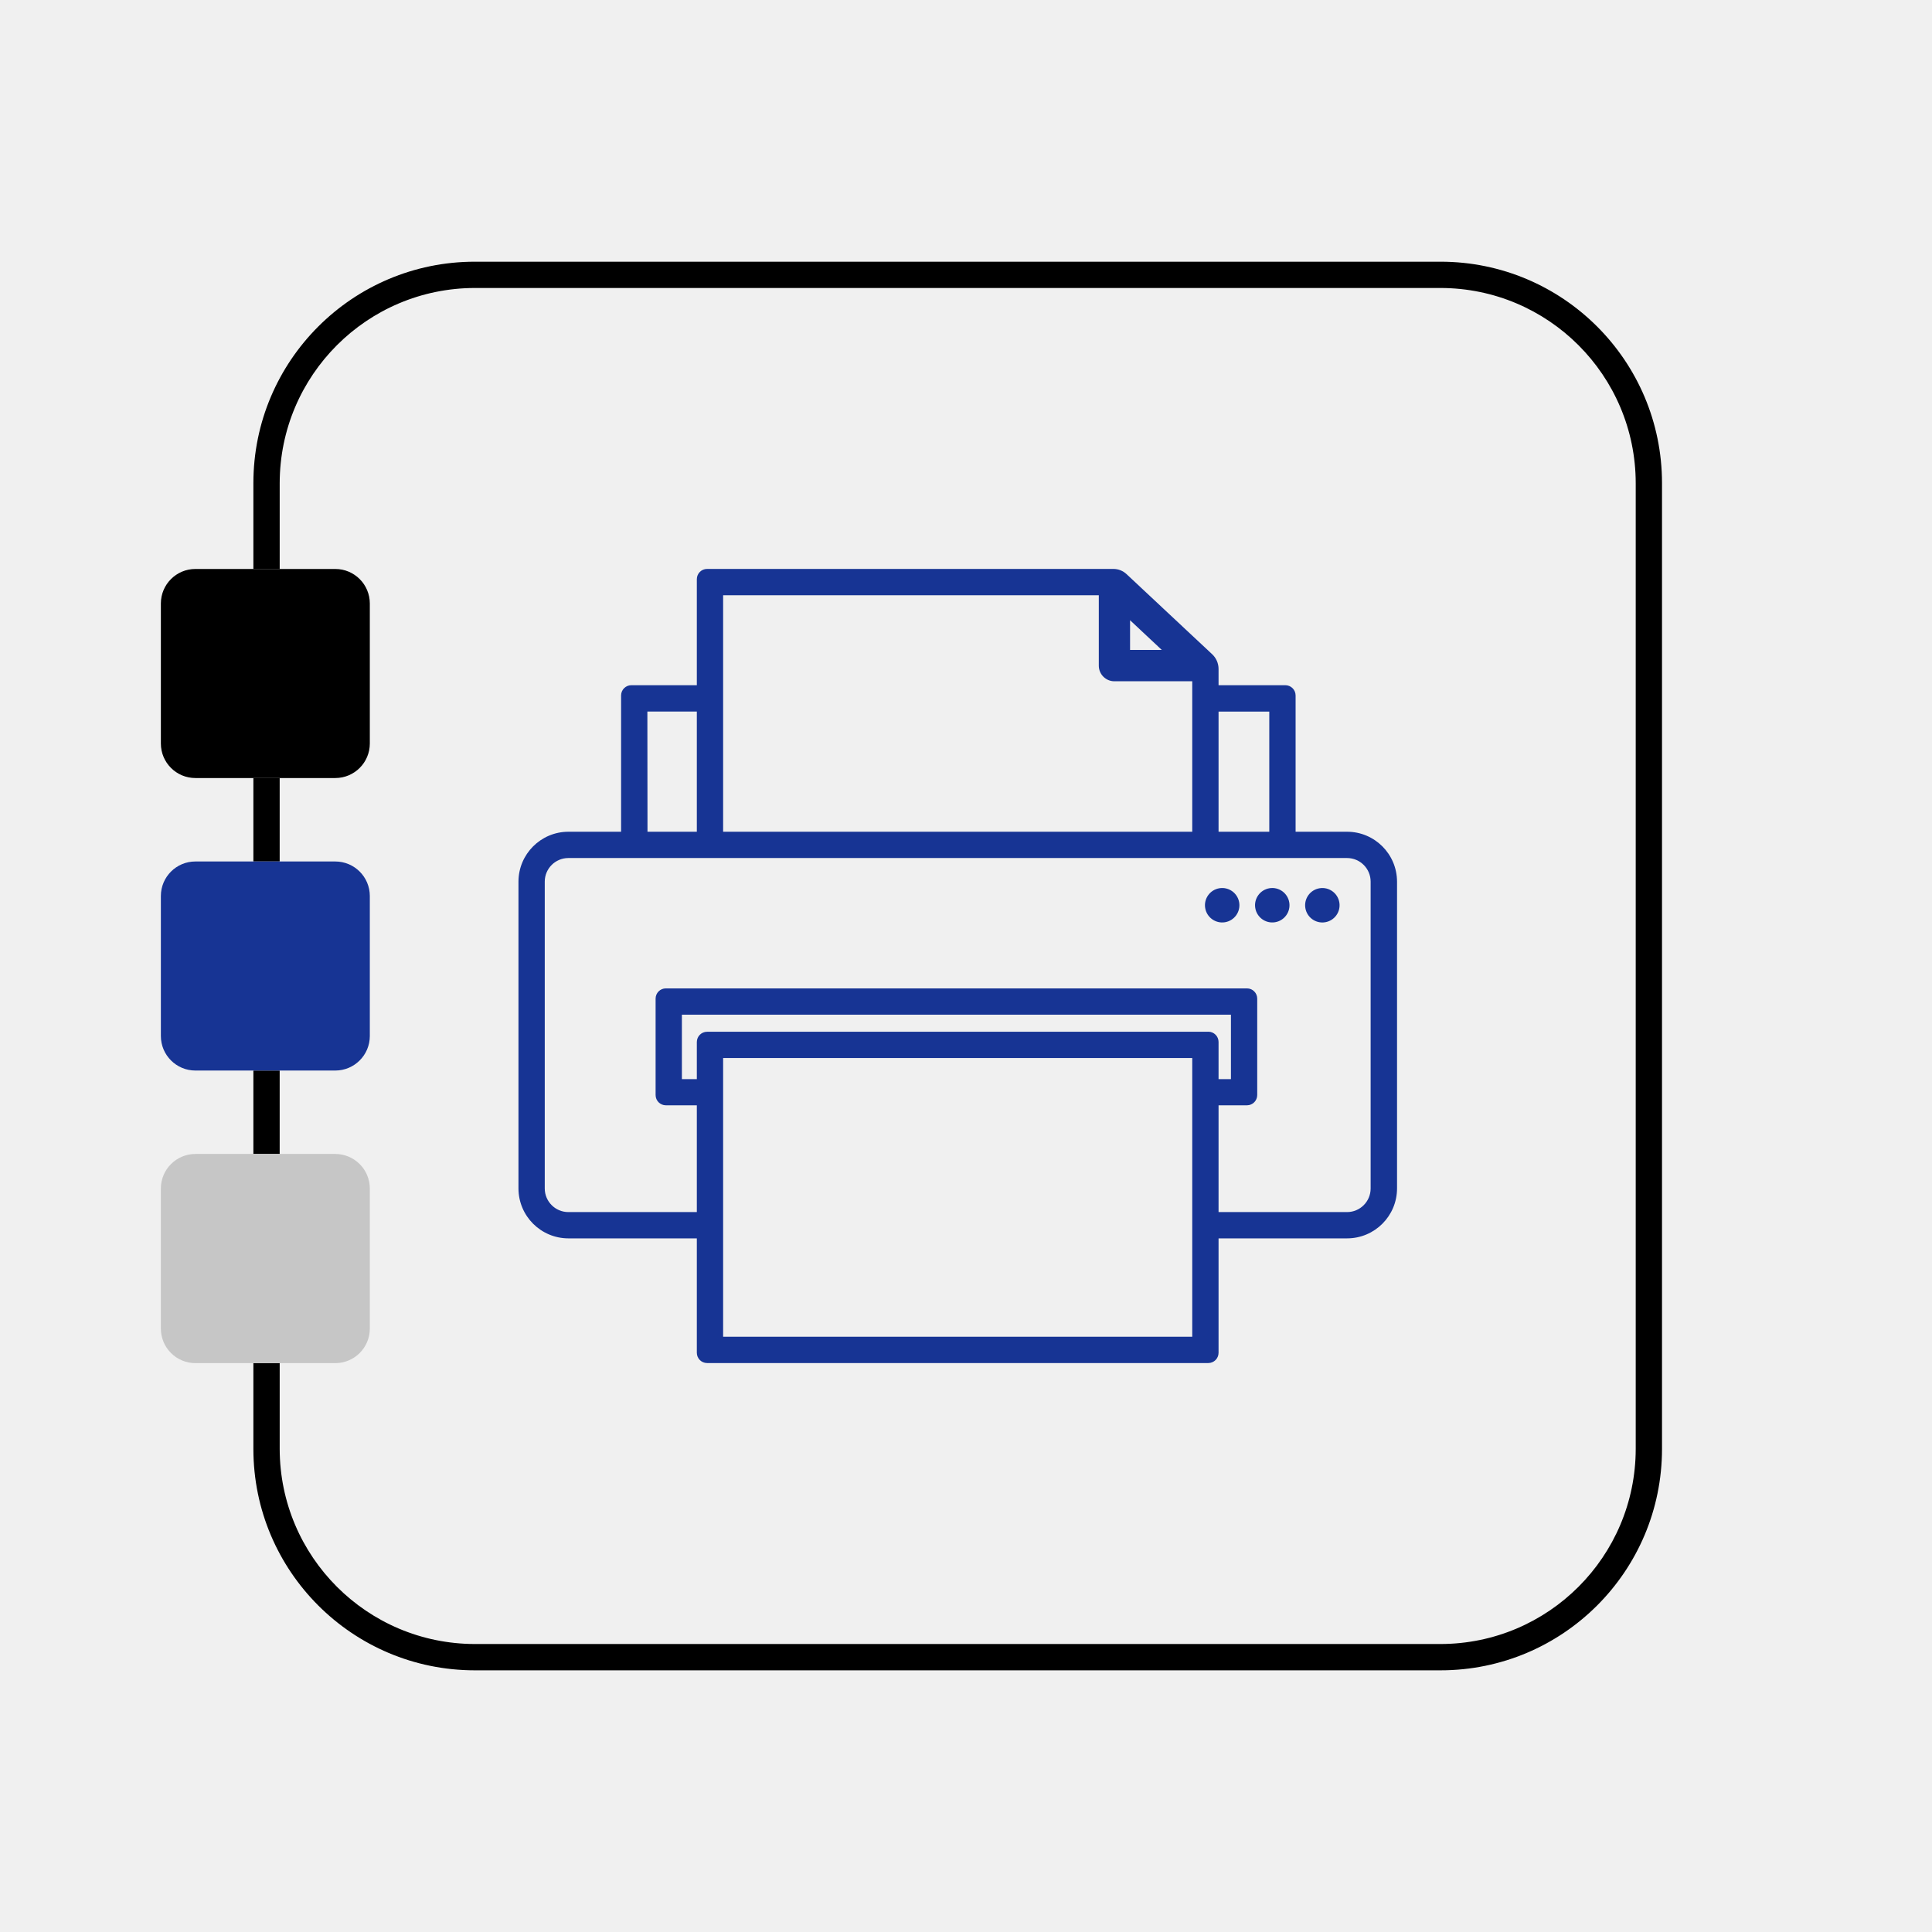
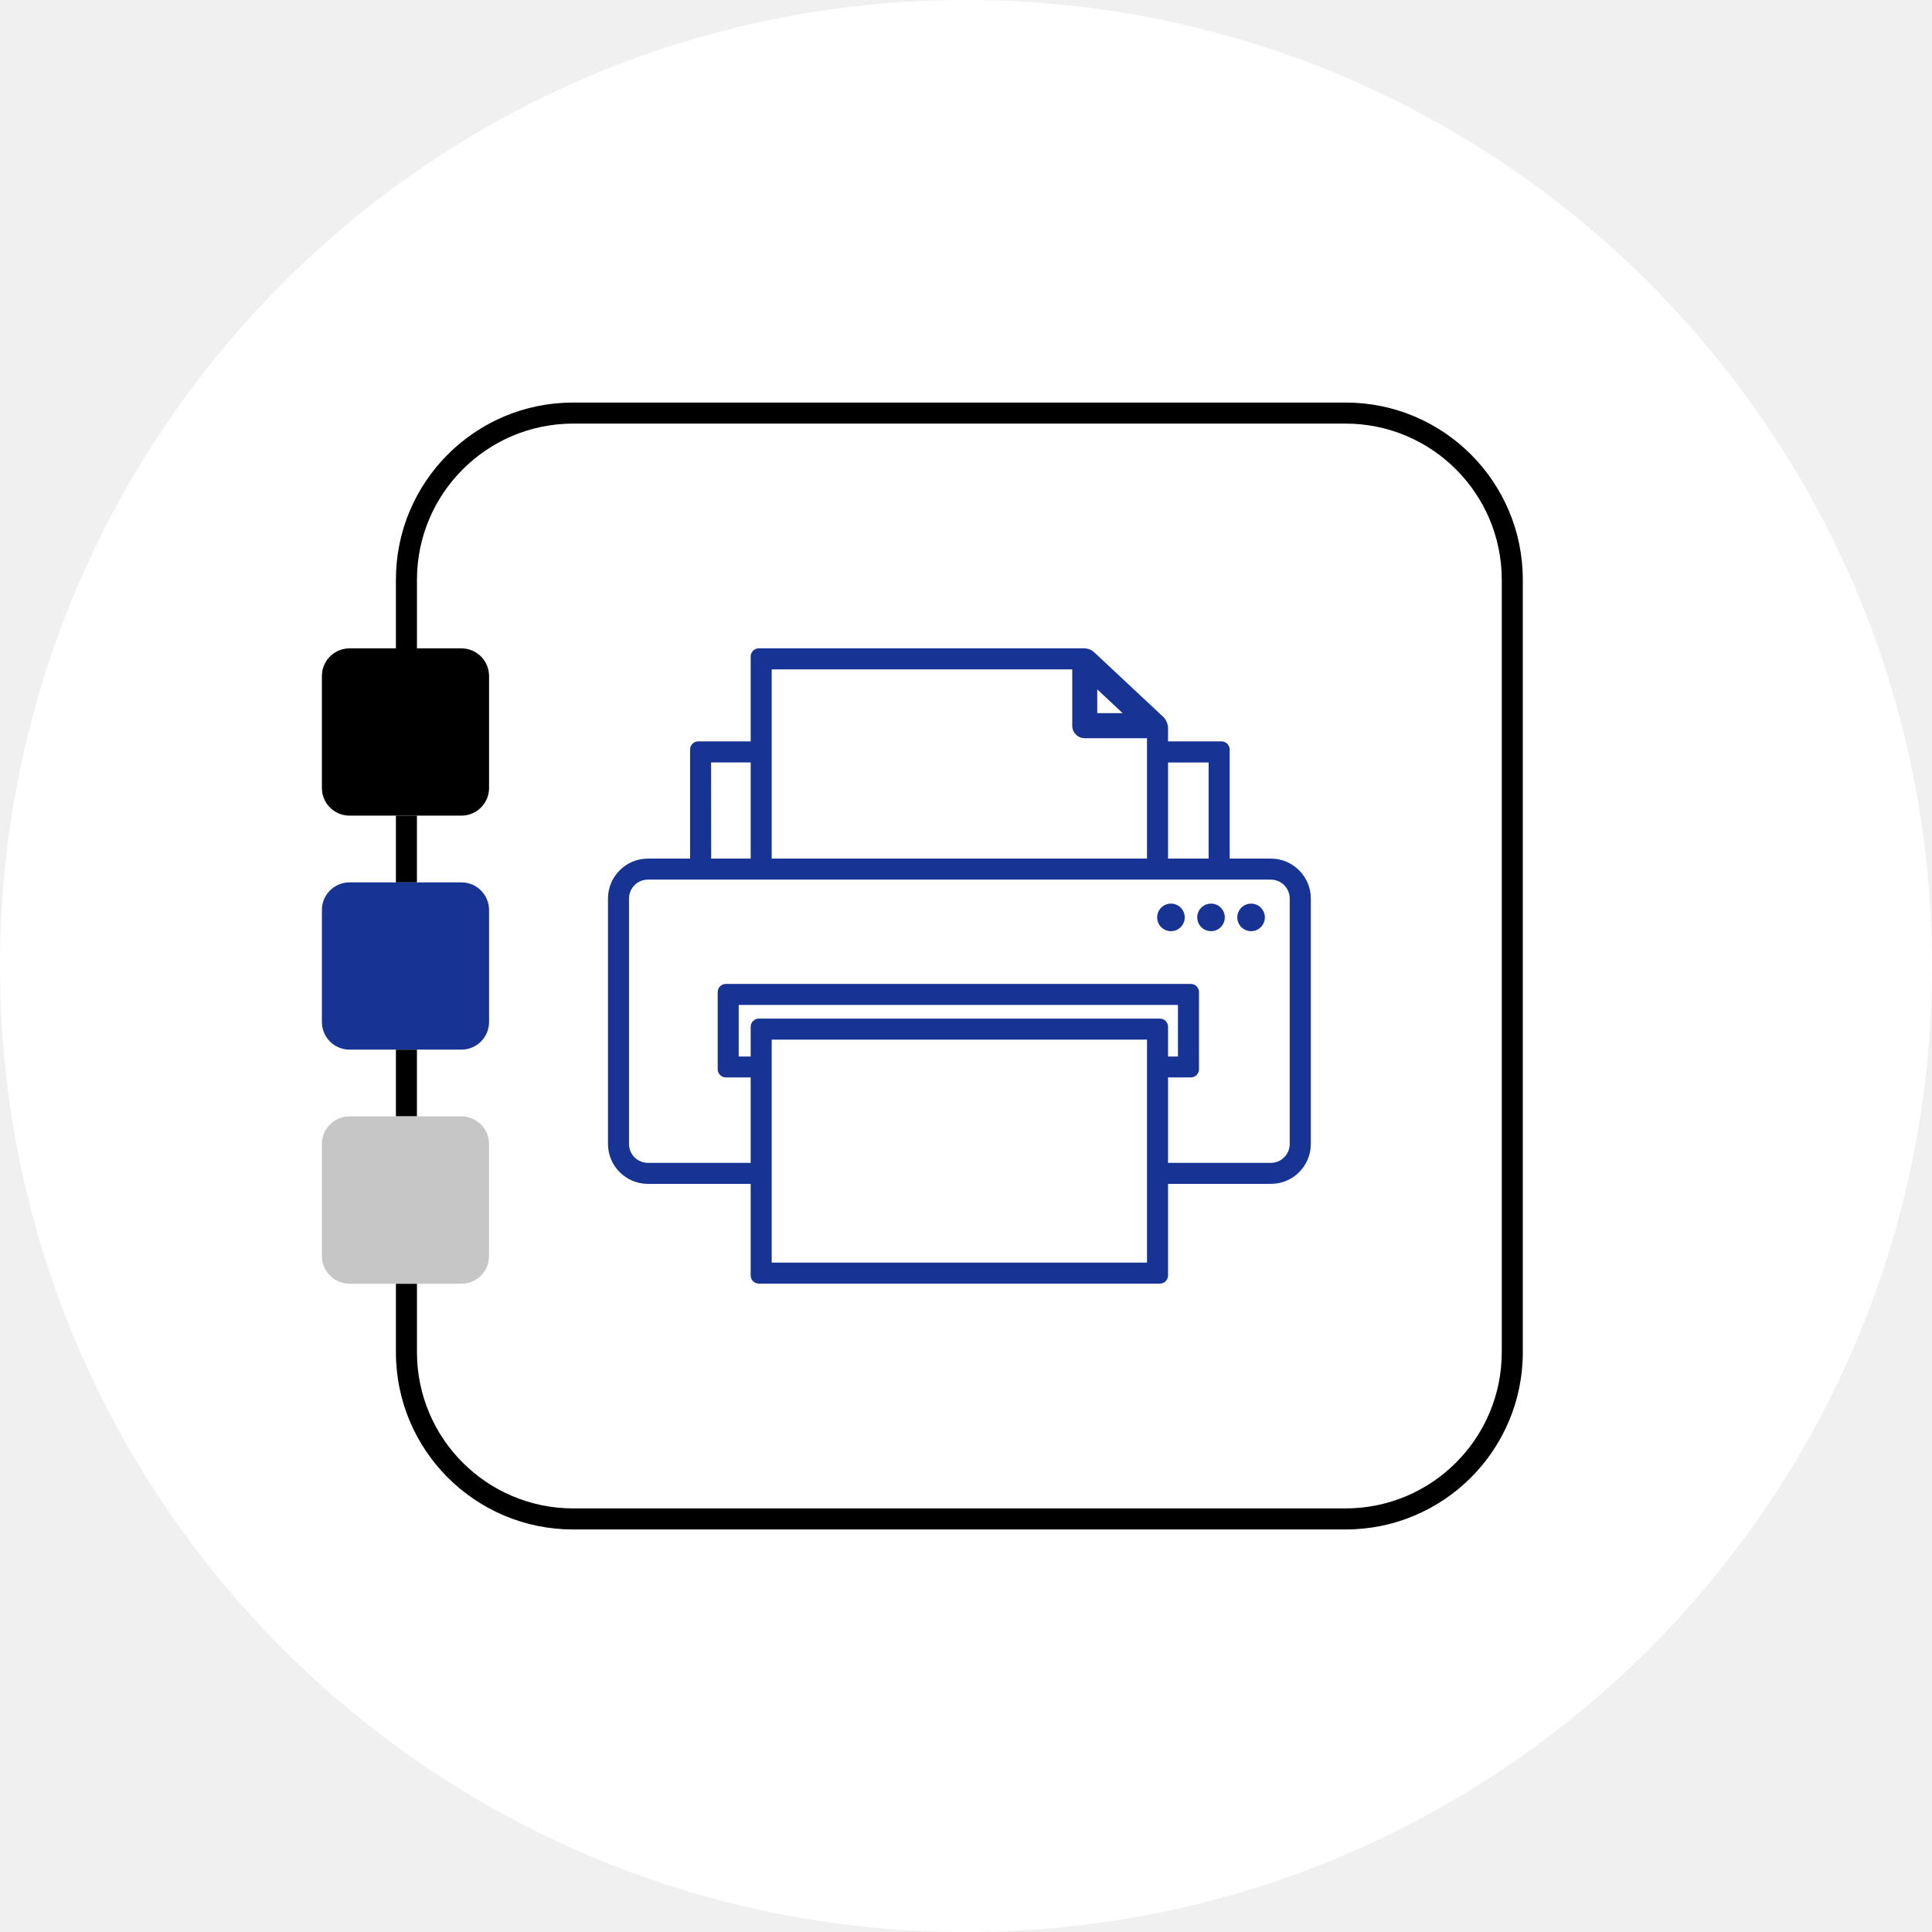
- <svg xmlns="http://www.w3.org/2000/svg" version="1.1" width="850.39" height="850.39">
-   <svg viewBox="0 0 850.39 850.39">
-     <defs>
-       <style>.cls-1{fill:#173494;}.cls-2{fill:#c6c6c6;}</style>
-     </defs>
-     <g id="SvgjsG1015">
-       <g id="SvgjsG1014">
-         <circle class="cls-1" cx="537.94" cy="398.48" r="7.58" transform="translate(-56.88 91.31) rotate(-9.22)" />
-         <circle class="cls-1" cx="559.99" cy="398.48" r="7.58" transform="translate(-56.6 94.84) rotate(-9.22)" />
-         <circle class="cls-1" cx="582.03" cy="398.48" r="7.58" transform="translate(-56.31 98.38) rotate(-9.22)" />
-         <g id="SvgjsG1013">
-           <path class="cls-1" d="M250.16,545.08h56.56v50.37a4.52,4.52,0,0,0,4.5,4.51H531.85a4.52,4.52,0,0,0,4.51-4.51V545.08h56.56a22,22,0,0,0,22-22V388.05a22,22,0,0,0-22-21.95H570.27v-60a4.52,4.52,0,0,0-4.51-4.5h-29.4v-7.15a8.88,8.88,0,0,0-2.82-6.49l-8.76-8.19-19-17.78-9.93-9.29a8.43,8.43,0,0,0-5.77-2.28H311.22a4.51,4.51,0,0,0-4.5,4.5v46.68H277.88a4.51,4.51,0,0,0-4.5,4.5v60H250.16a22,22,0,0,0-21.95,21.95V523.13A22,22,0,0,0,250.16,545.08ZM524.78,475V588.38H318.29V465.69H524.78Zm7.07-20.86H311.22a4.52,4.52,0,0,0-4.5,4.5V475h-6.58V446.62H541.81V475h-5.45V458.61A4.52,4.52,0,0,0,531.85,454.11Zm4.51-140.92h22.33V366.1H536.36ZM497.41,273l13.95,13.06H497.41ZM318.29,313.19V262H483.65V293a6.87,6.87,0,0,0,6.86,6.87h34.27V366.1H318.29Zm-33.34,0h21.77V366.1H285Zm-45.17,74.86a10.4,10.4,0,0,1,10.38-10.38H592.92a10.39,10.39,0,0,1,10.38,10.38V523.13a10.39,10.39,0,0,1-10.38,10.38H536.36v-47h12.52a4.52,4.52,0,0,0,4.5-4.51V439.55a4.51,4.51,0,0,0-4.5-4.5H293.07a4.51,4.51,0,0,0-4.5,4.5V482a4.52,4.52,0,0,0,4.5,4.51h13.65v47H250.16a10.4,10.4,0,0,1-10.38-10.38Z" />
-           <path d="M634.08,115.19H209a97.47,97.47,0,0,0-97.47,97.47v37.78h11.58V212.66A86,86,0,0,1,209,126.76H634.08a86,86,0,0,1,85.9,85.9V637.74a86,86,0,0,1-85.9,85.89H209a86,86,0,0,1-85.89-85.89V600H111.53v37.78A97.47,97.47,0,0,0,209,735.21H634.08a97.47,97.47,0,0,0,97.47-97.47V212.66A97.47,97.47,0,0,0,634.08,115.19Z" />
-           <rect x="111.53" y="342.46" width="11.57" height="36.72" />
-           <rect x="111.53" y="471.21" width="11.57" height="36.72" />
-           <path d="M147.58,342.46a15.2,15.2,0,0,0,15.2-15.2V265.63a15.2,15.2,0,0,0-15.2-15.19H86a15.19,15.19,0,0,0-15.19,15.19v61.63A15.19,15.19,0,0,0,86,342.46h61.63Z" />
-           <path class="cls-1" d="M147.58,471.21a15.21,15.21,0,0,0,15.2-15.2V394.38a15.2,15.2,0,0,0-15.2-15.19H86a15.19,15.19,0,0,0-15.19,15.19V456A15.2,15.2,0,0,0,86,471.21h61.63Z" />
-           <path class="cls-2" d="M147.58,600a15.21,15.21,0,0,0,15.2-15.2V523.13a15.21,15.21,0,0,0-15.2-15.2H86a15.2,15.2,0,0,0-15.19,15.2v61.63A15.2,15.2,0,0,0,86,600h61.63Z" />
-         </g>
-       </g>
+ <svg xmlns="http://www.w3.org/2000/svg" version="1.1" width="1000" height="1000">
+   <g clip-path="url(#SvgjsClipPath1081)">
+     <rect width="1000" height="1000" fill="#ffffff" />
+     <g transform="matrix(0.9407448,0,0,0.9407448,100,100)">
+       <svg version="1.1" width="850.39" height="850.39">
+         <svg viewBox="0 0 850.39 850.39">
+           <defs>
+             <style>.cls-1{fill:#173494;}.cls-2{fill:#c6c6c6;}</style>
+             <clipPath id="SvgjsClipPath1081">
+               <rect width="1000" height="1000" x="0" y="0" rx="500" ry="500" />
+             </clipPath>
+           </defs>
+           <g id="Значок">
+             <g id="Оринг">
+               <circle class="cls-1" cx="537.94" cy="398.48" r="7.58" transform="translate(-56.88 91.31) rotate(-9.22)" />
+               <circle class="cls-1" cx="559.99" cy="398.48" r="7.58" transform="translate(-56.6 94.84) rotate(-9.22)" />
+               <circle class="cls-1" cx="582.03" cy="398.48" r="7.58" transform="translate(-56.31 98.38) rotate(-9.22)" />
+               <g id="Принтер">
+                 <path class="cls-1" d="M250.16,545.08h56.56v50.37a4.52,4.52,0,0,0,4.5,4.51H531.85a4.52,4.52,0,0,0,4.51-4.51V545.08h56.56a22,22,0,0,0,22-22V388.05a22,22,0,0,0-22-21.95H570.27v-60a4.52,4.52,0,0,0-4.51-4.5h-29.4v-7.15a8.88,8.88,0,0,0-2.82-6.49l-8.76-8.19-19-17.78-9.93-9.29a8.43,8.43,0,0,0-5.77-2.28H311.22a4.51,4.51,0,0,0-4.5,4.5v46.68H277.88a4.51,4.51,0,0,0-4.5,4.5v60H250.16a22,22,0,0,0-21.95,21.95V523.13A22,22,0,0,0,250.16,545.08ZM524.78,475V588.38H318.29V465.69H524.78Zm7.07-20.86H311.22a4.52,4.52,0,0,0-4.5,4.5V475h-6.58V446.62H541.81V475h-5.45V458.61A4.52,4.52,0,0,0,531.85,454.11Zm4.51-140.92h22.33V366.1H536.36ZM497.41,273l13.95,13.06H497.41ZM318.29,313.19V262H483.65V293a6.87,6.87,0,0,0,6.86,6.87h34.27V366.1H318.29Zm-33.34,0h21.77V366.1H285Zm-45.17,74.86a10.4,10.4,0,0,1,10.38-10.38H592.92a10.39,10.39,0,0,1,10.38,10.38V523.13a10.39,10.39,0,0,1-10.38,10.38H536.36v-47h12.52a4.52,4.52,0,0,0,4.5-4.51V439.55a4.51,4.51,0,0,0-4.5-4.5H293.07a4.51,4.51,0,0,0-4.5,4.5V482a4.52,4.52,0,0,0,4.5,4.51h13.65v47H250.16a10.4,10.4,0,0,1-10.38-10.38Z" />
+                 <path d="M634.08,115.19H209a97.47,97.47,0,0,0-97.47,97.47v37.78h11.58V212.66A86,86,0,0,1,209,126.76H634.08a86,86,0,0,1,85.9,85.9V637.74a86,86,0,0,1-85.9,85.89H209a86,86,0,0,1-85.89-85.89V600H111.53v37.78A97.47,97.47,0,0,0,209,735.21H634.08a97.47,97.47,0,0,0,97.47-97.47V212.66A97.47,97.47,0,0,0,634.08,115.19Z" />
+                 <rect x="111.53" y="342.46" width="11.57" height="36.72" />
+                 <rect x="111.53" y="471.21" width="11.57" height="36.72" />
+                 <path d="M147.58,342.46a15.2,15.2,0,0,0,15.2-15.2V265.63a15.2,15.2,0,0,0-15.2-15.19H86a15.19,15.19,0,0,0-15.19,15.19v61.63A15.19,15.19,0,0,0,86,342.46h61.63Z" />
+                 <path class="cls-1" d="M147.58,471.21a15.21,15.21,0,0,0,15.2-15.2V394.38a15.2,15.2,0,0,0-15.2-15.19H86a15.19,15.19,0,0,0-15.19,15.19V456A15.2,15.2,0,0,0,86,471.21h61.63Z" />
+                 <path class="cls-2" d="M147.58,600a15.21,15.21,0,0,0,15.2-15.2V523.13a15.21,15.21,0,0,0-15.2-15.2H86a15.2,15.2,0,0,0-15.19,15.2v61.63A15.2,15.2,0,0,0,86,600h61.63Z" />
+               </g>
+             </g>
+           </g>
+         </svg>
+       </svg>
    </g>
-   </svg>
-   <style>@media (prefers-color-scheme: light) { :root { filter: none; } }
- @media (prefers-color-scheme: dark) { :root { filter: contrast(0.385) brightness(4.5); } }
- </style>
+   </g>
</svg>
